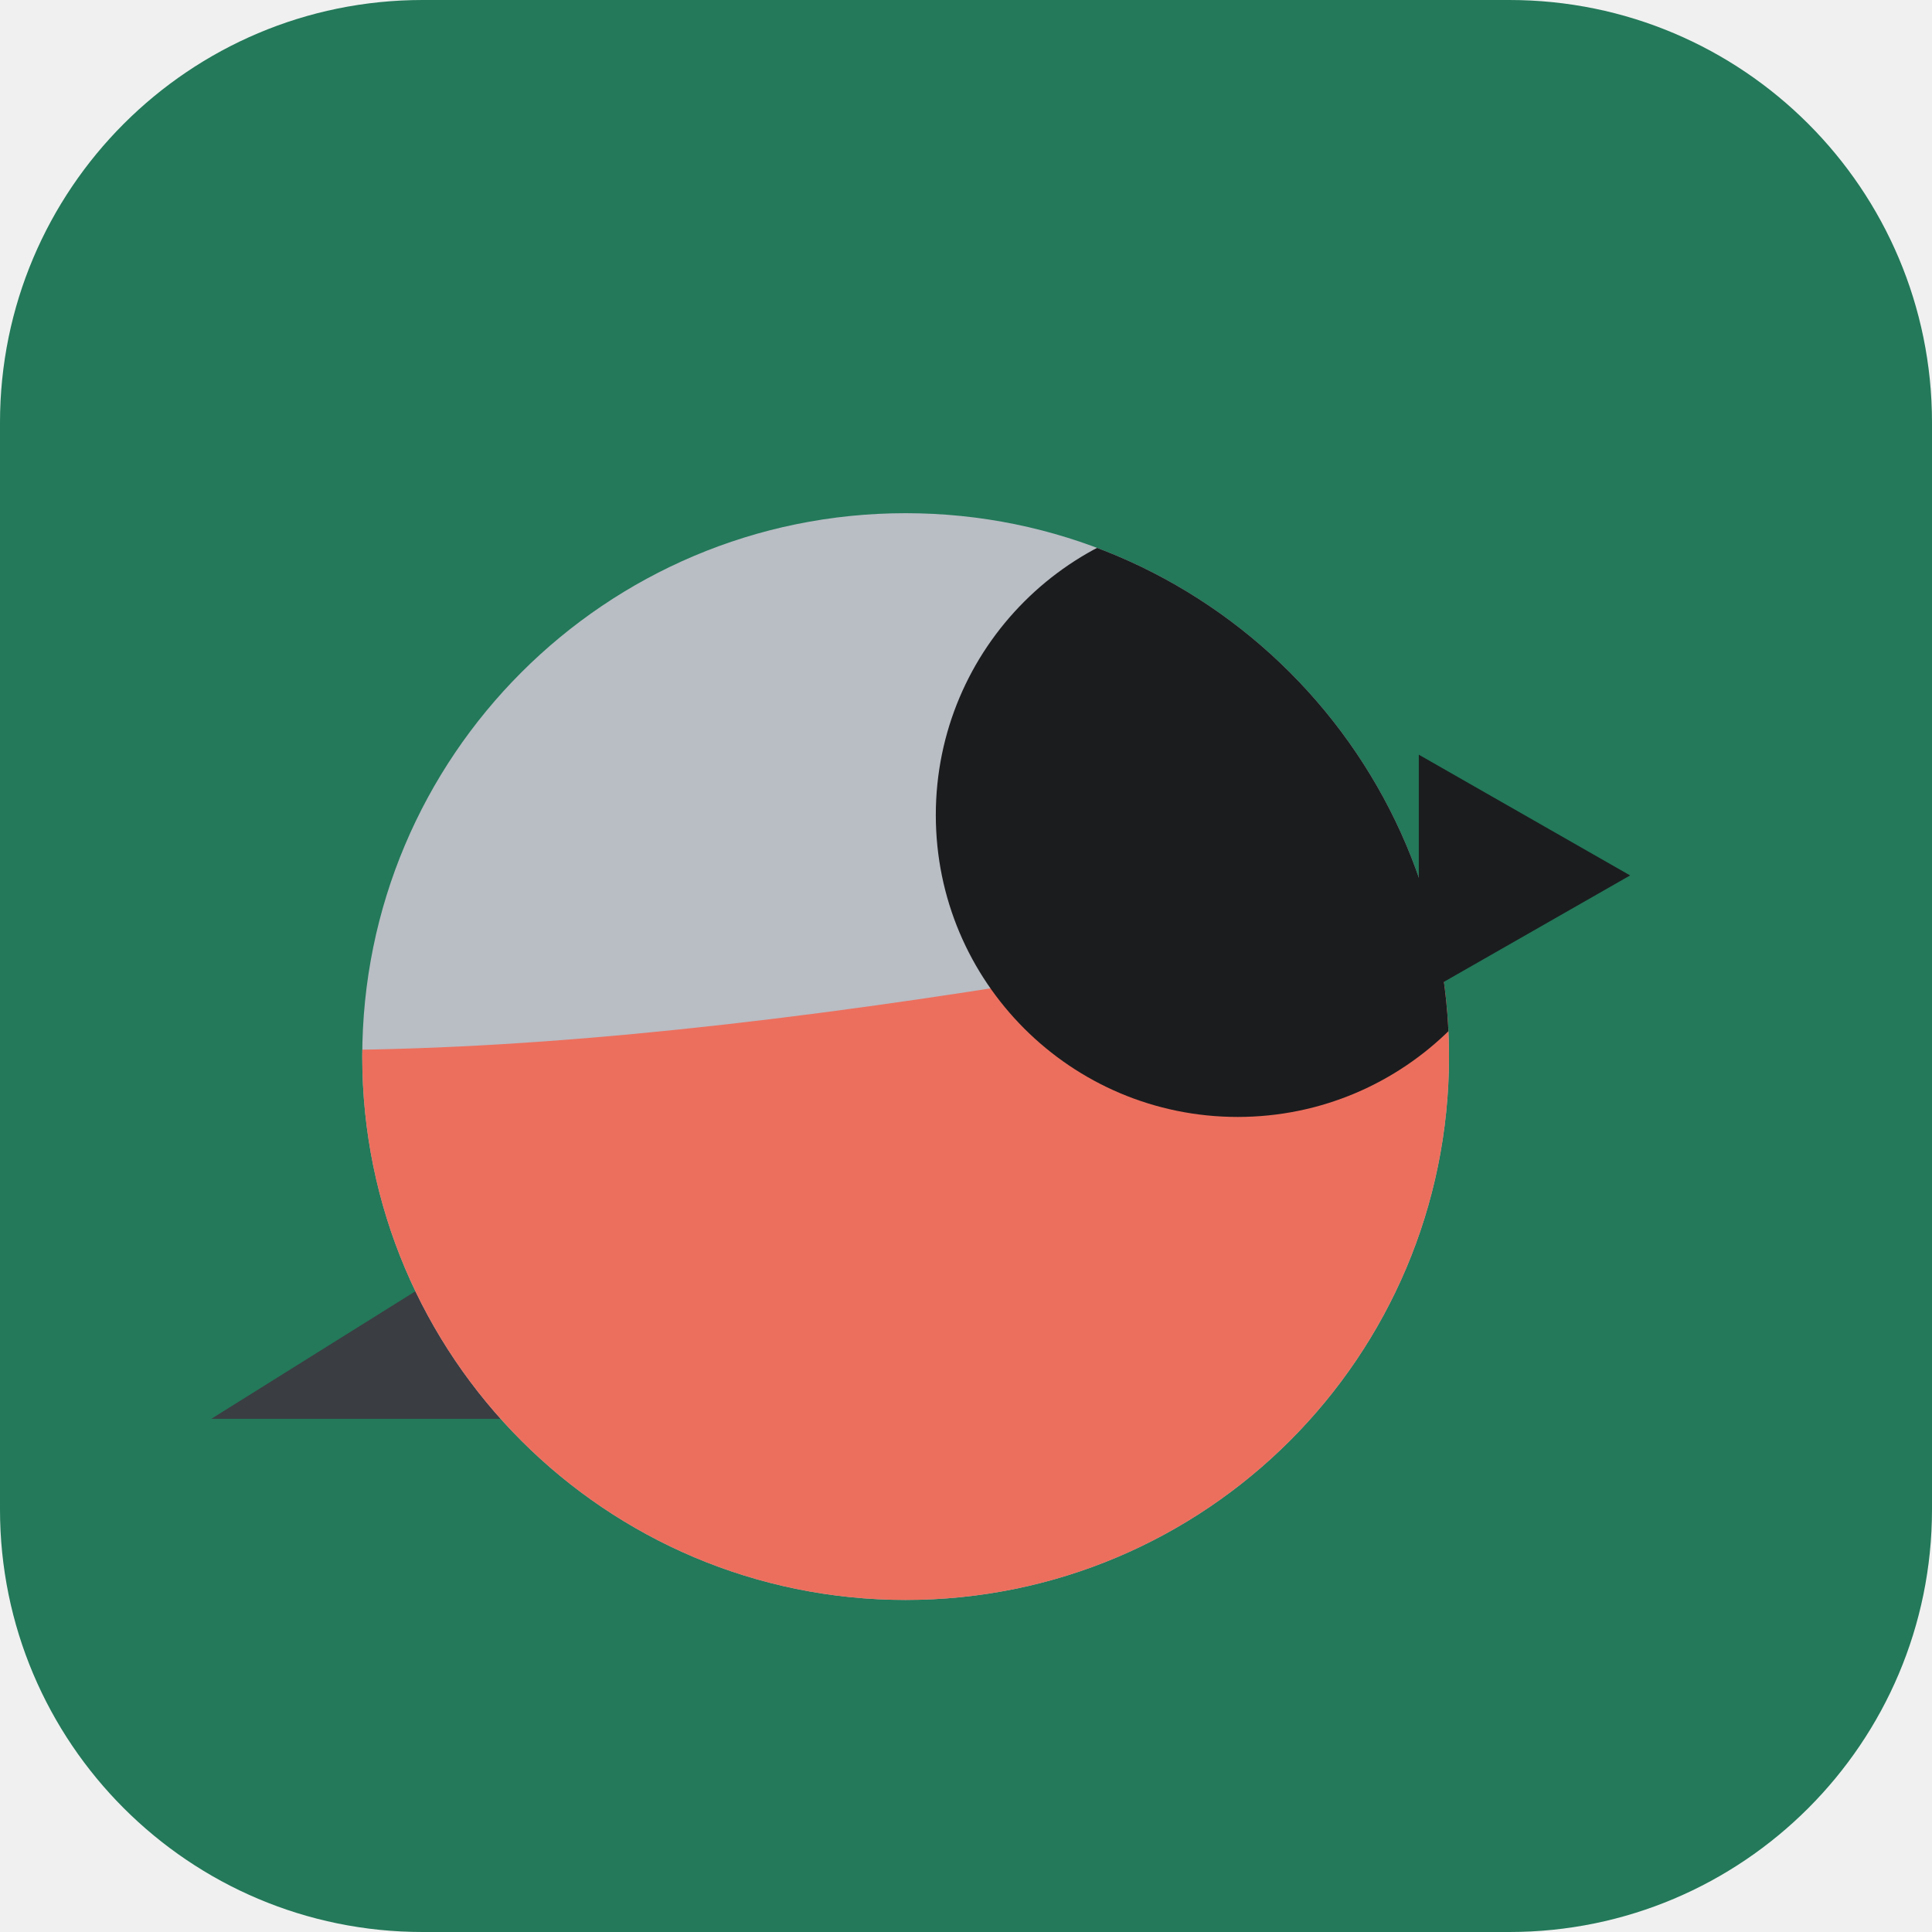
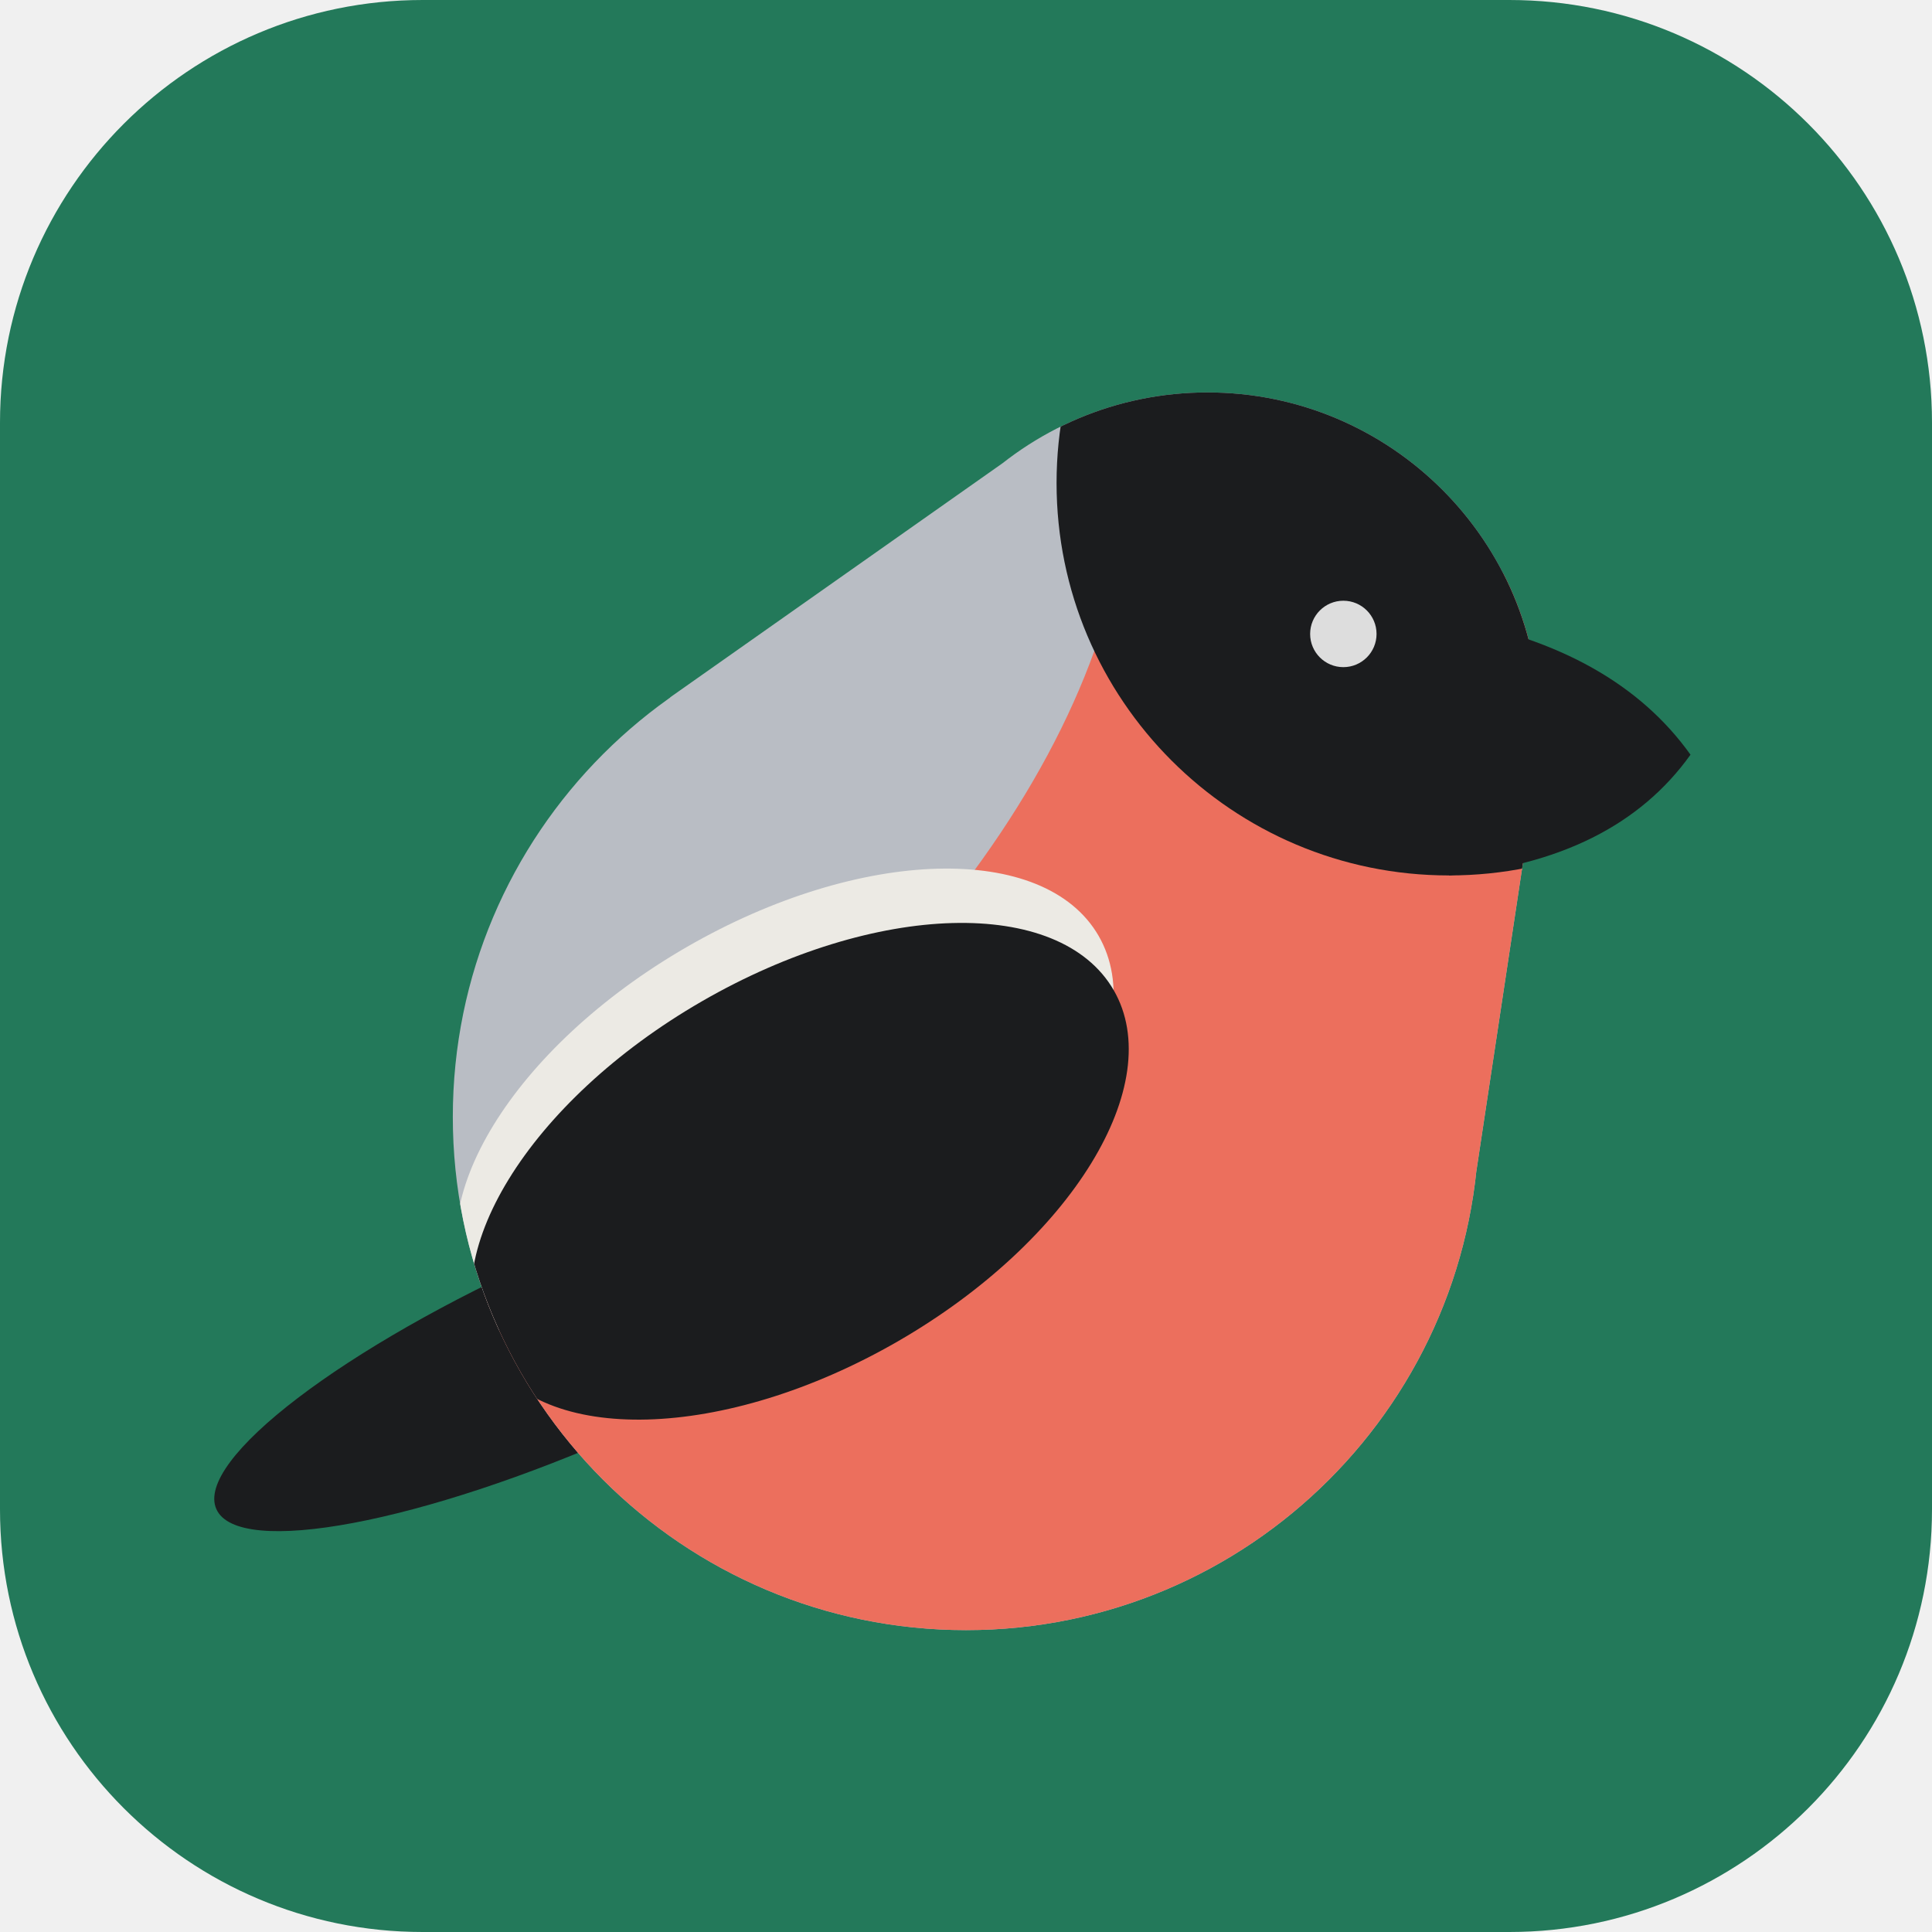
<svg xmlns="http://www.w3.org/2000/svg" viewBox="0 0 64 64">
  <rect width="64" height="64" rx="14" fill="#23795a" />
-   <path d="M15 42l-8 5h11z" fill="#3a3d42" />
+   <ellipse cx="19.5" cy="44.5" rx="13.5" ry="3.2" transform="rotate(-24 19.5 44.5)" fill="#1b1c1e" />
  <defs>
    <clipPath id="b">
-       <circle cx="30" cy="35" r="18" />
+       <circle cx="32" cy="37" r="17" />
+       <circle cx="40" cy="24" r="11" />
+       <path d="M22.2 23.1L33.7 15 50.9 25.6 48.8 39.5z" />
    </clipPath>
  </defs>
  <g clip-path="url(#b)">
    <rect width="64" height="64" fill="#b9bdc4" />
-     <path d="M0 34c12 2 28 0 48-4v34H0Z" fill="#ec6f5d" />
-     <circle cx="41" cy="27" r="10" fill="#1b1c1e" />
+     <path d="M37 19C35 28 26 38 12 45v19h52V19z" fill="#ec6f5d" />
+     <ellipse cx="26" cy="37" rx="12" ry="6.5" transform="rotate(-30 26 37)" fill="#eceae4" />
+     <ellipse cx="26.5" cy="38.8" rx="12" ry="6.5" transform="rotate(-30 26.5 38.8)" fill="#1b1c1e" />
+     <circle cx="48" cy="16" r="13" fill="#1b1c1e" />
  </g>
-   <path d="M47 25l7 4-7 4z" fill="#1b1c1e" />
+   <path d="M48 20.5q5.5 1 8 4.5-2.5 3.5-8 4z" fill="#1b1c1e" />
+   <circle cx="44.5" cy="21" r="1.1" fill="#fff" fill-opacity=".85" />
</svg>
